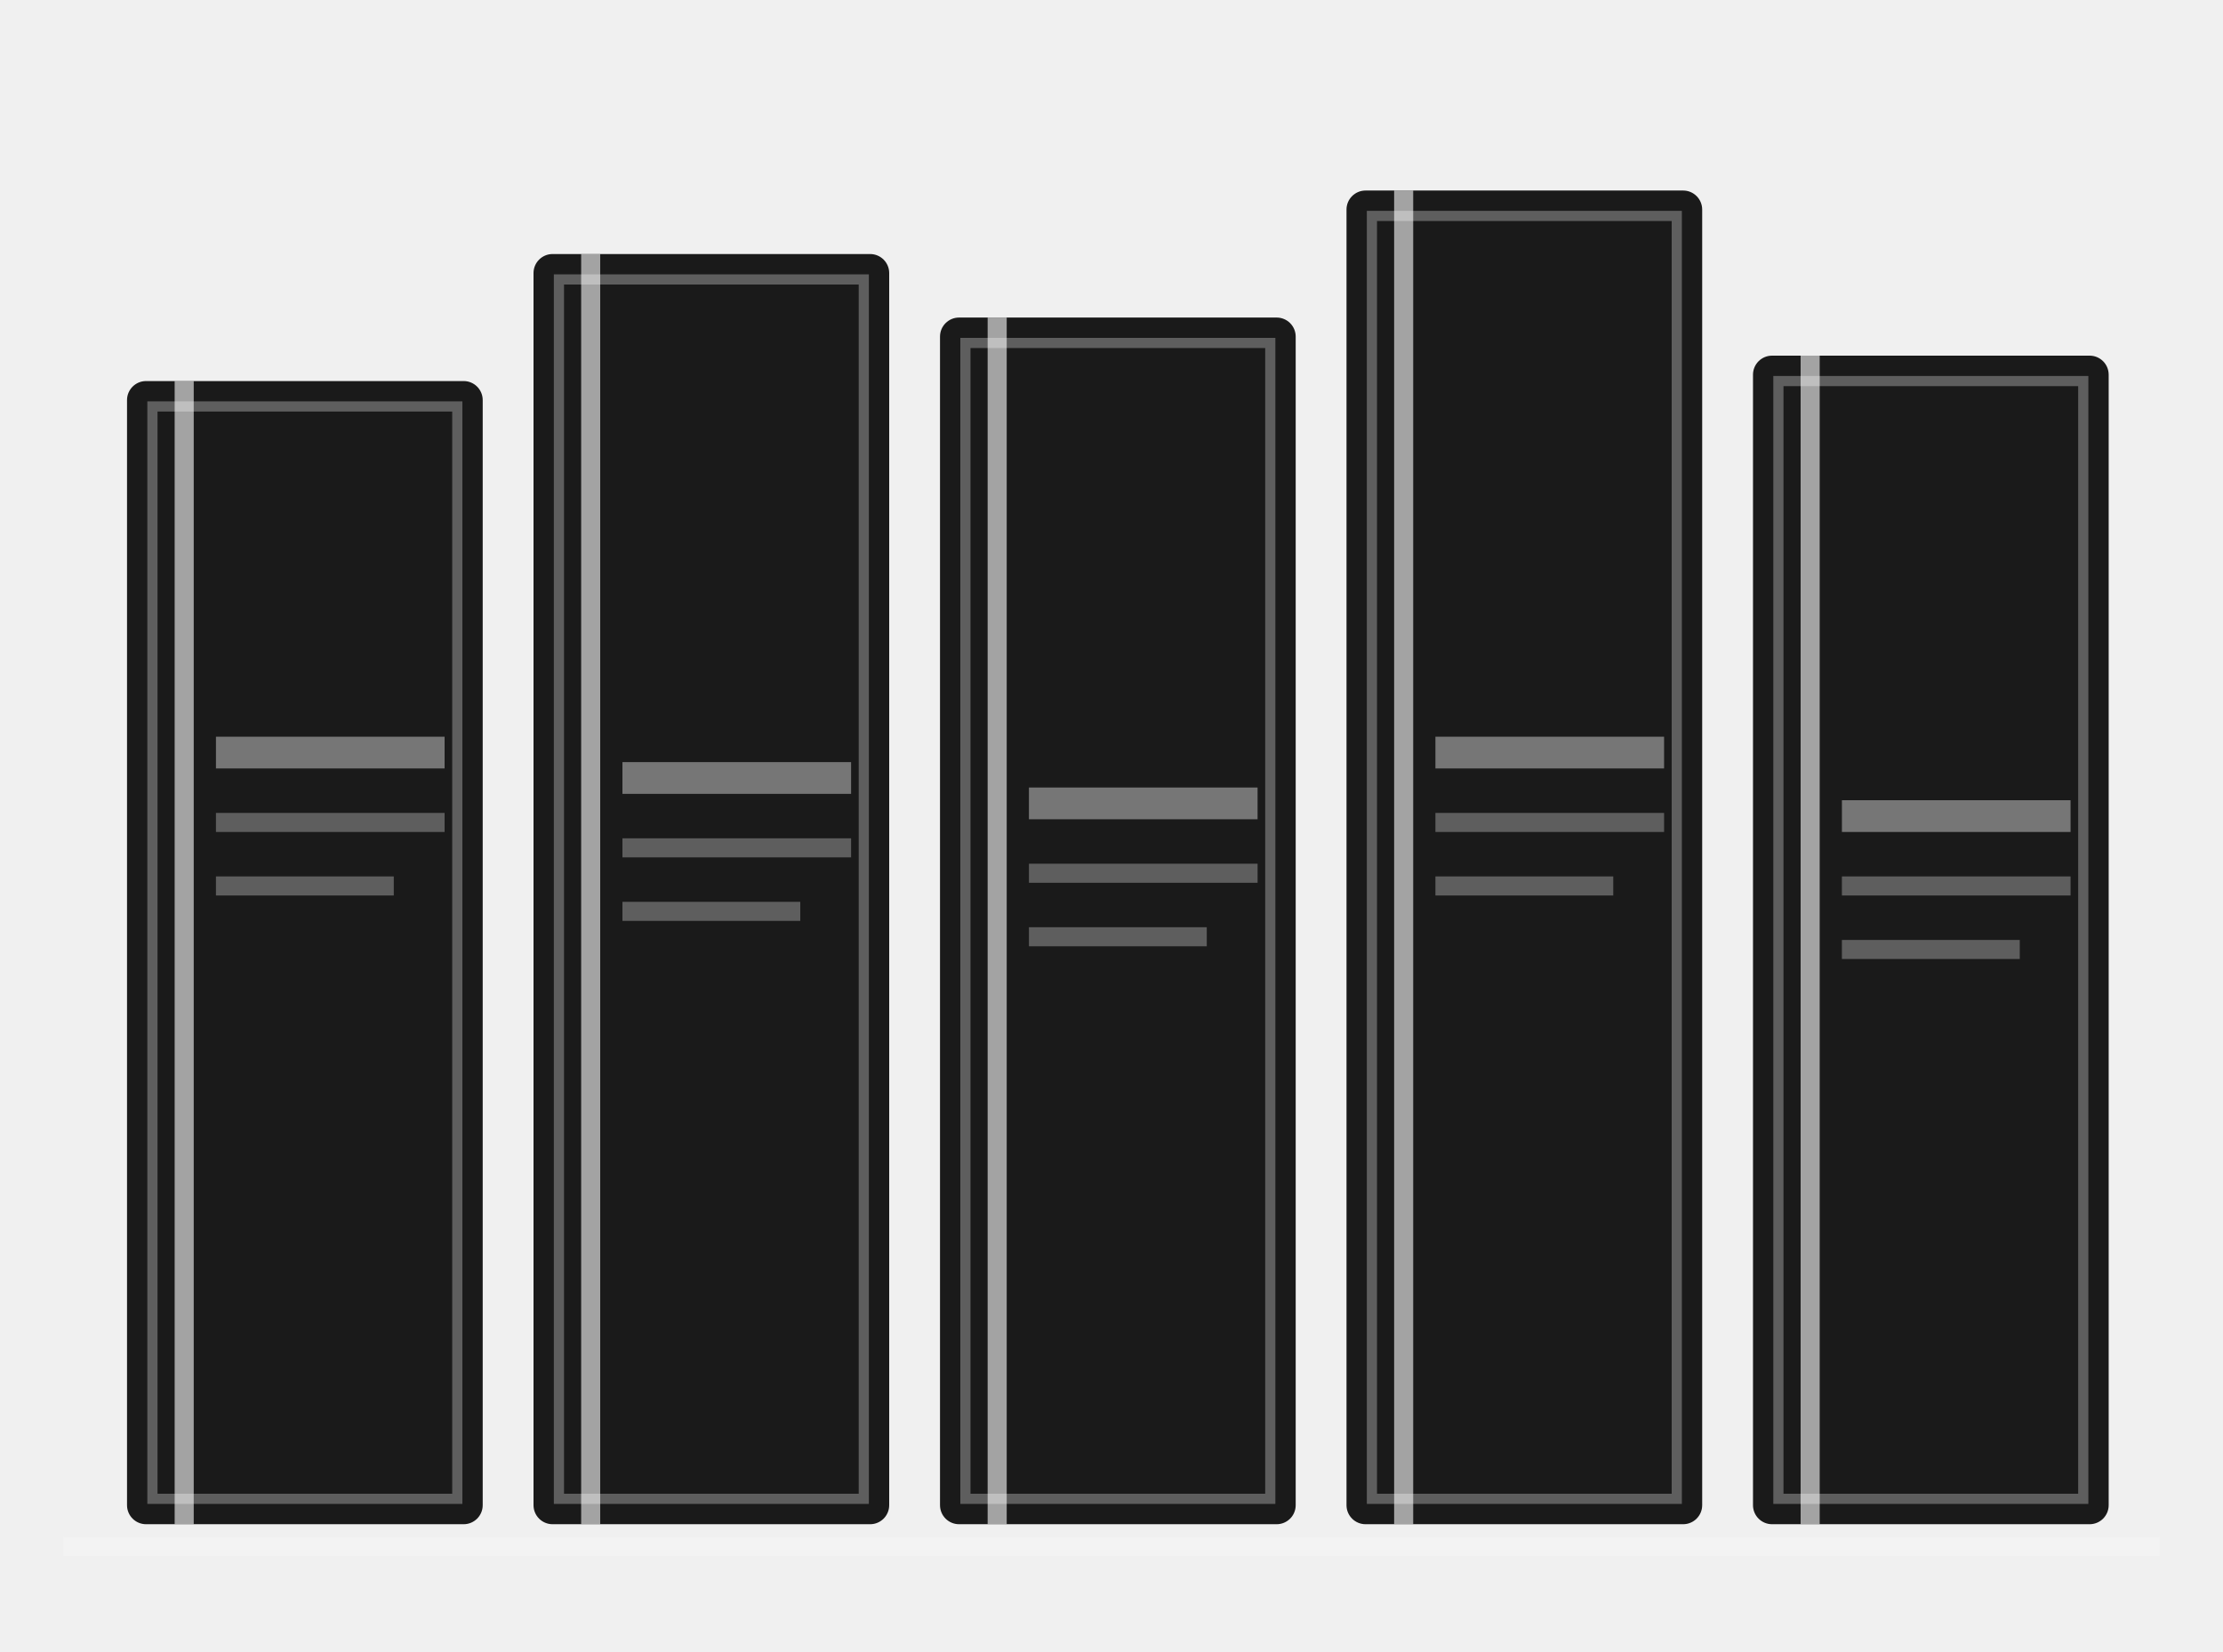
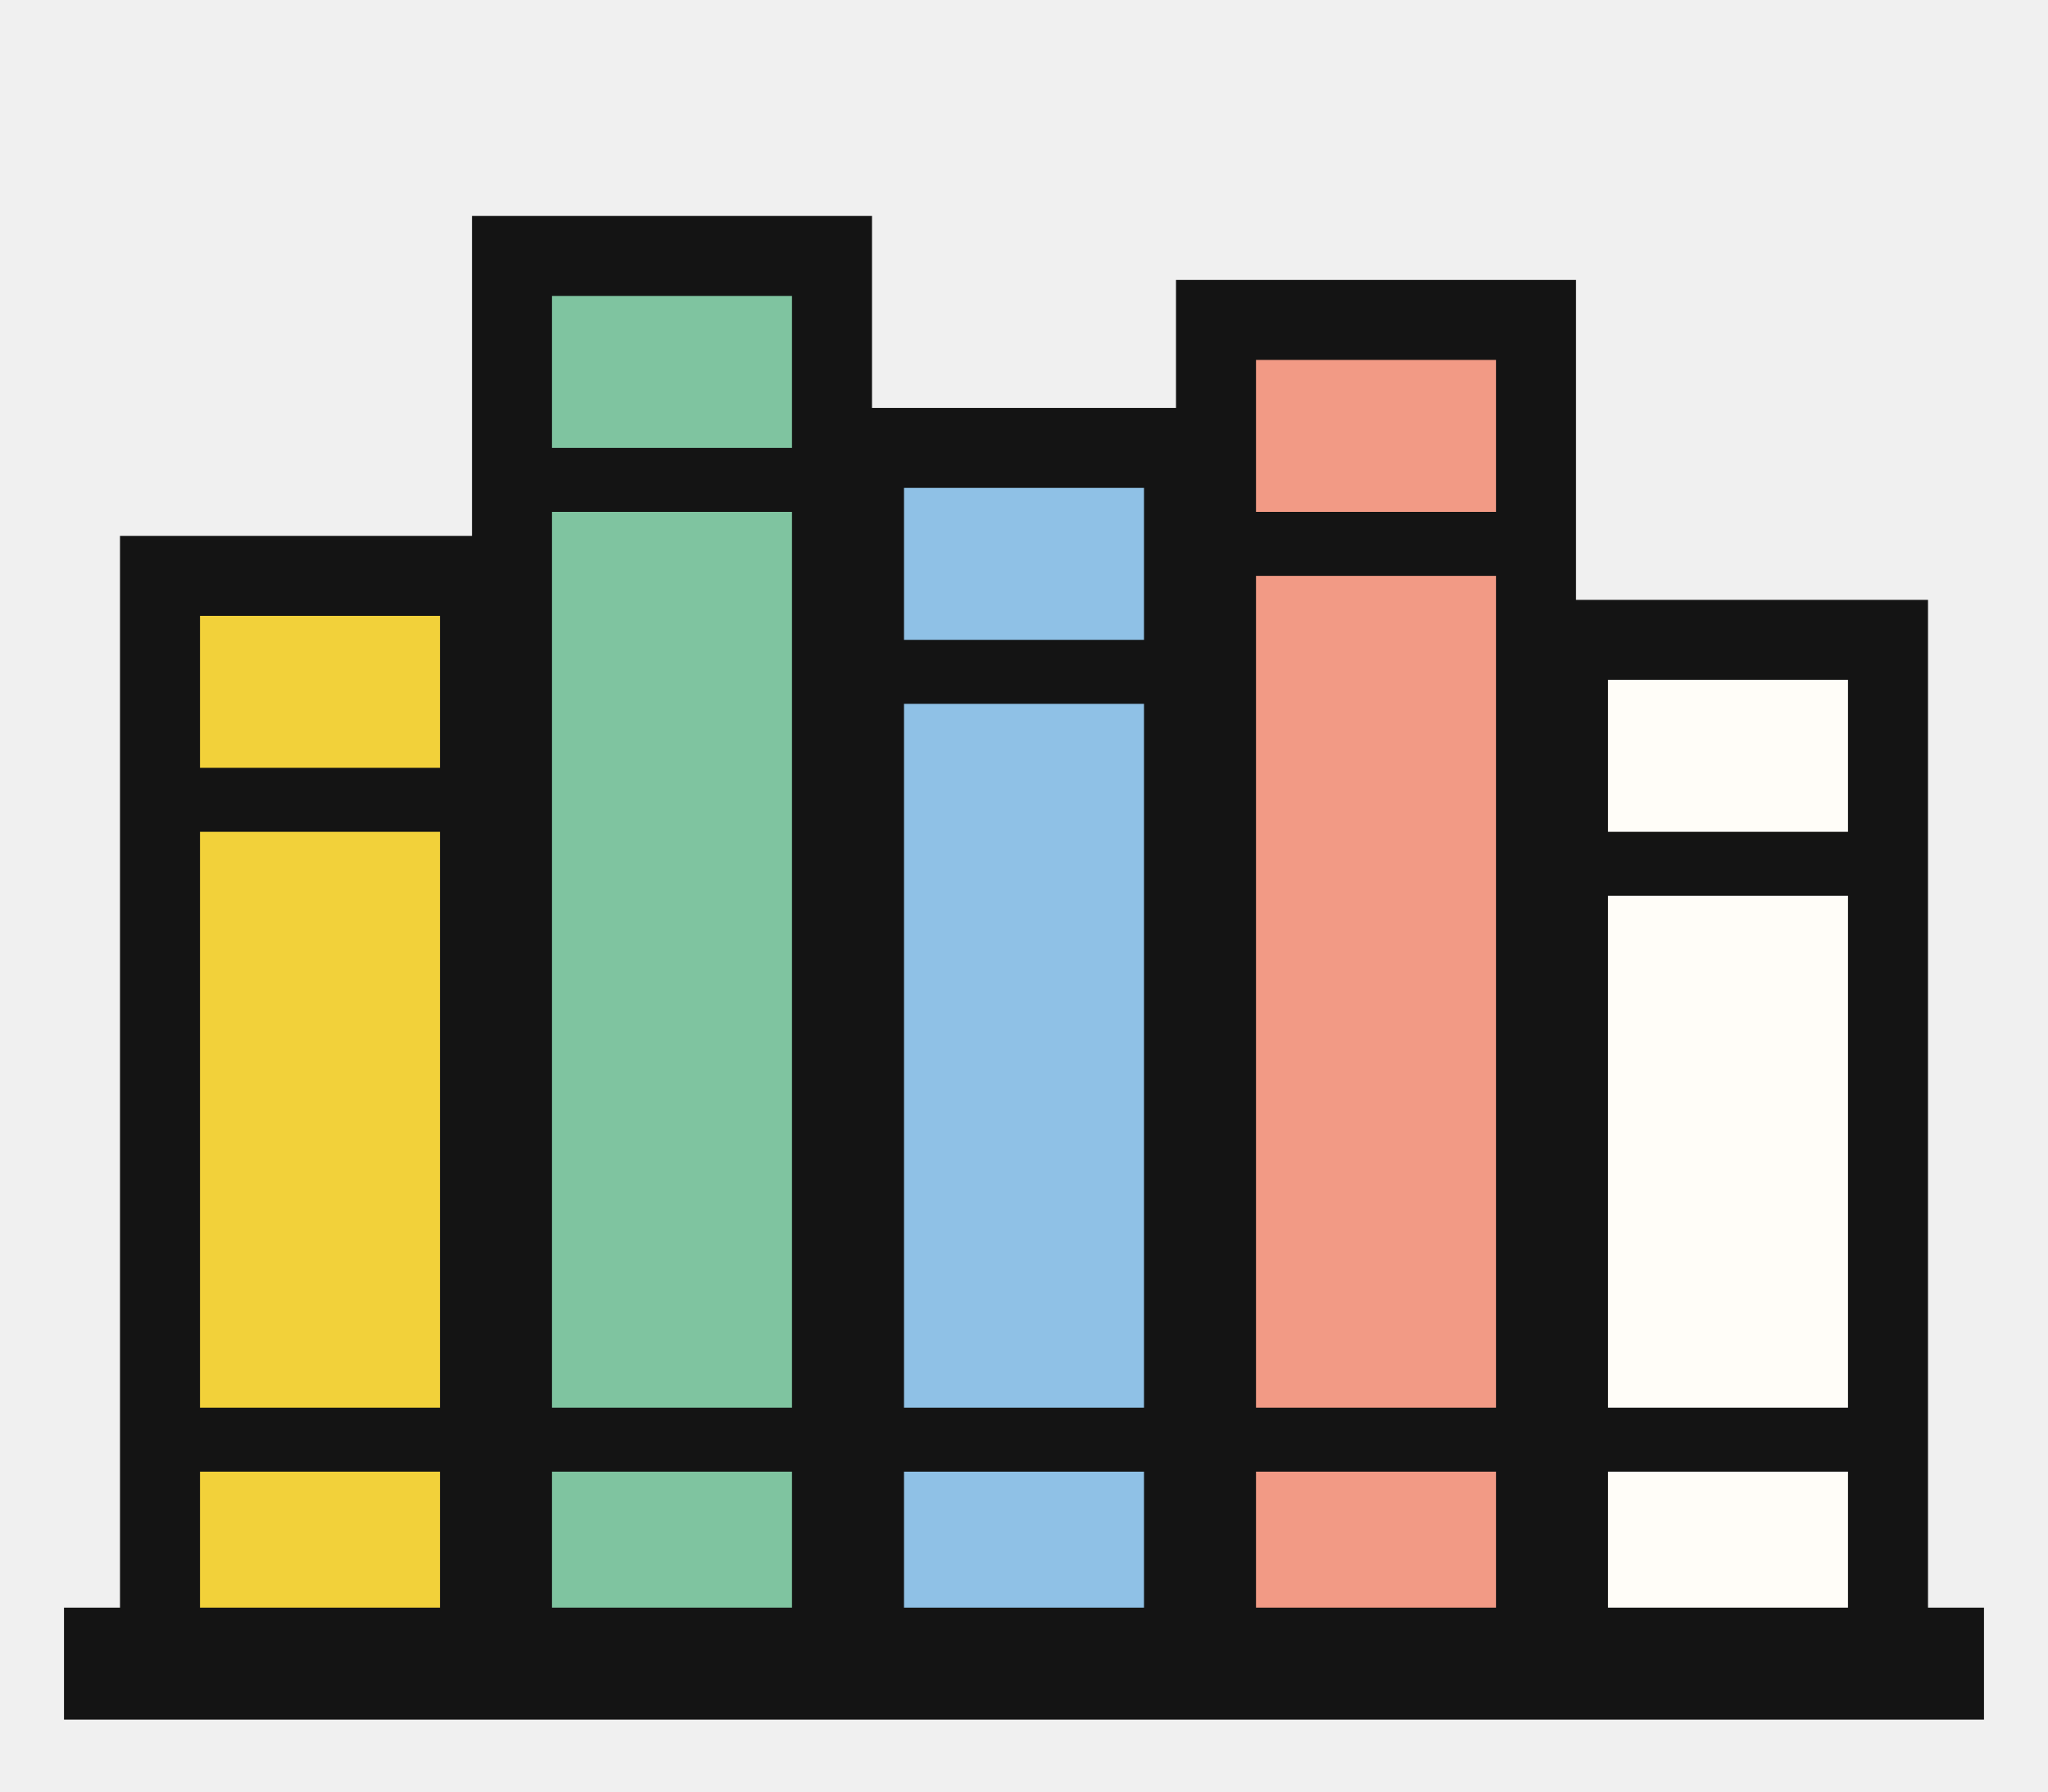
- <svg xmlns="http://www.w3.org/2000/svg" viewBox="0 0 175 130">
-   <rect x="10" y="30" width="28" height="90" fill="#1a1a1a" rx="1.5" />
-   <rect x="12" y="32" width="24" height="86" fill="none" stroke="white" stroke-width="0.8" opacity="0.3" />
-   <line x1="14.5" y1="30" x2="14.5" y2="120" stroke="white" stroke-width="1.5" opacity="0.6" />
-   <rect x="17" y="58" width="18" height="2.5" fill="white" opacity="0.4" />
-   <rect x="17" y="64" width="18" height="1.5" fill="white" opacity="0.3" />
-   <rect x="17" y="69" width="14" height="1.5" fill="white" opacity="0.3" />
-   <rect x="42" y="20" width="28" height="100" fill="#1a1a1a" rx="1.5" />
-   <rect x="44" y="22" width="24" height="96" fill="none" stroke="white" stroke-width="0.8" opacity="0.3" />
-   <line x1="46.5" y1="20" x2="46.5" y2="120" stroke="white" stroke-width="1.5" opacity="0.6" />
-   <rect x="49" y="60" width="18" height="2.5" fill="white" opacity="0.4" />
-   <rect x="49" y="66" width="18" height="1.5" fill="white" opacity="0.3" />
-   <rect x="49" y="71" width="14" height="1.5" fill="white" opacity="0.3" />
-   <rect x="74" y="25" width="28" height="95" fill="#1a1a1a" rx="1.5" />
-   <rect x="76" y="27" width="24" height="91" fill="none" stroke="white" stroke-width="0.8" opacity="0.3" />
-   <line x1="78.5" y1="25" x2="78.5" y2="120" stroke="white" stroke-width="1.5" opacity="0.6" />
-   <rect x="81" y="62" width="18" height="2.5" fill="white" opacity="0.4" />
-   <rect x="81" y="68" width="18" height="1.5" fill="white" opacity="0.3" />
-   <rect x="81" y="73" width="14" height="1.5" fill="white" opacity="0.3" />
-   <rect x="106" y="15" width="28" height="105" fill="#1a1a1a" rx="1.5" />
-   <rect x="108" y="17" width="24" height="101" fill="none" stroke="white" stroke-width="0.8" opacity="0.3" />
-   <line x1="110.5" y1="15" x2="110.5" y2="120" stroke="white" stroke-width="1.5" opacity="0.6" />
-   <rect x="113" y="58" width="18" height="2.5" fill="white" opacity="0.4" />
-   <rect x="113" y="64" width="18" height="1.5" fill="white" opacity="0.3" />
-   <rect x="113" y="69" width="14" height="1.5" fill="white" opacity="0.3" />
-   <rect x="138" y="28" width="28" height="92" fill="#1a1a1a" rx="1.5" />
-   <rect x="140" y="30" width="24" height="88" fill="none" stroke="white" stroke-width="0.8" opacity="0.3" />
-   <line x1="142.5" y1="28" x2="142.5" y2="120" stroke="white" stroke-width="1.5" opacity="0.6" />
-   <rect x="145" y="63" width="18" height="2.5" fill="white" opacity="0.4" />
-   <rect x="145" y="69" width="18" height="1.5" fill="white" opacity="0.3" />
-   <rect x="145" y="74" width="14" height="1.5" fill="white" opacity="0.3" />
-   <rect x="5" y="121" width="165" height="1.5" fill="white" opacity="0.2" />
+ <svg xmlns="http://www.w3.org/2000/svg" viewBox="0 0 64 56" role="img" aria-label="Alexandria">
+   <g stroke="#141414" stroke-width="2.5" stroke-linejoin="miter">
+     <rect x="5" y="18" width="10" height="34" fill="#f2d13a" />
+     <path d="M5 25h10M5 45h10" stroke="#141414" stroke-width="2" fill="none" />
+     <rect x="16" y="8" width="10" height="44" fill="#7fc4a0" />
+     <path d="M16 15h10M16 45h10" stroke="#141414" stroke-width="2" fill="none" />
+     <rect x="27" y="14" width="10" height="38" fill="#8fc1e6" />
+     <path d="M27 21h10M27 45h10" stroke="#141414" stroke-width="2" fill="none" />
+     <rect x="38" y="10" width="10" height="42" fill="#f29a85" />
+     <path d="M38 17h10M38 45h10" stroke="#141414" stroke-width="2" fill="none" />
+     <rect x="49" y="20" width="10" height="32" fill="#fffdf8" />
+     <path d="M49 27h10M49 45h10" stroke="#141414" stroke-width="2" fill="none" />
+   </g>
+   <path d="M2 52h60" stroke="#141414" stroke-width="3.5" />
</svg>
